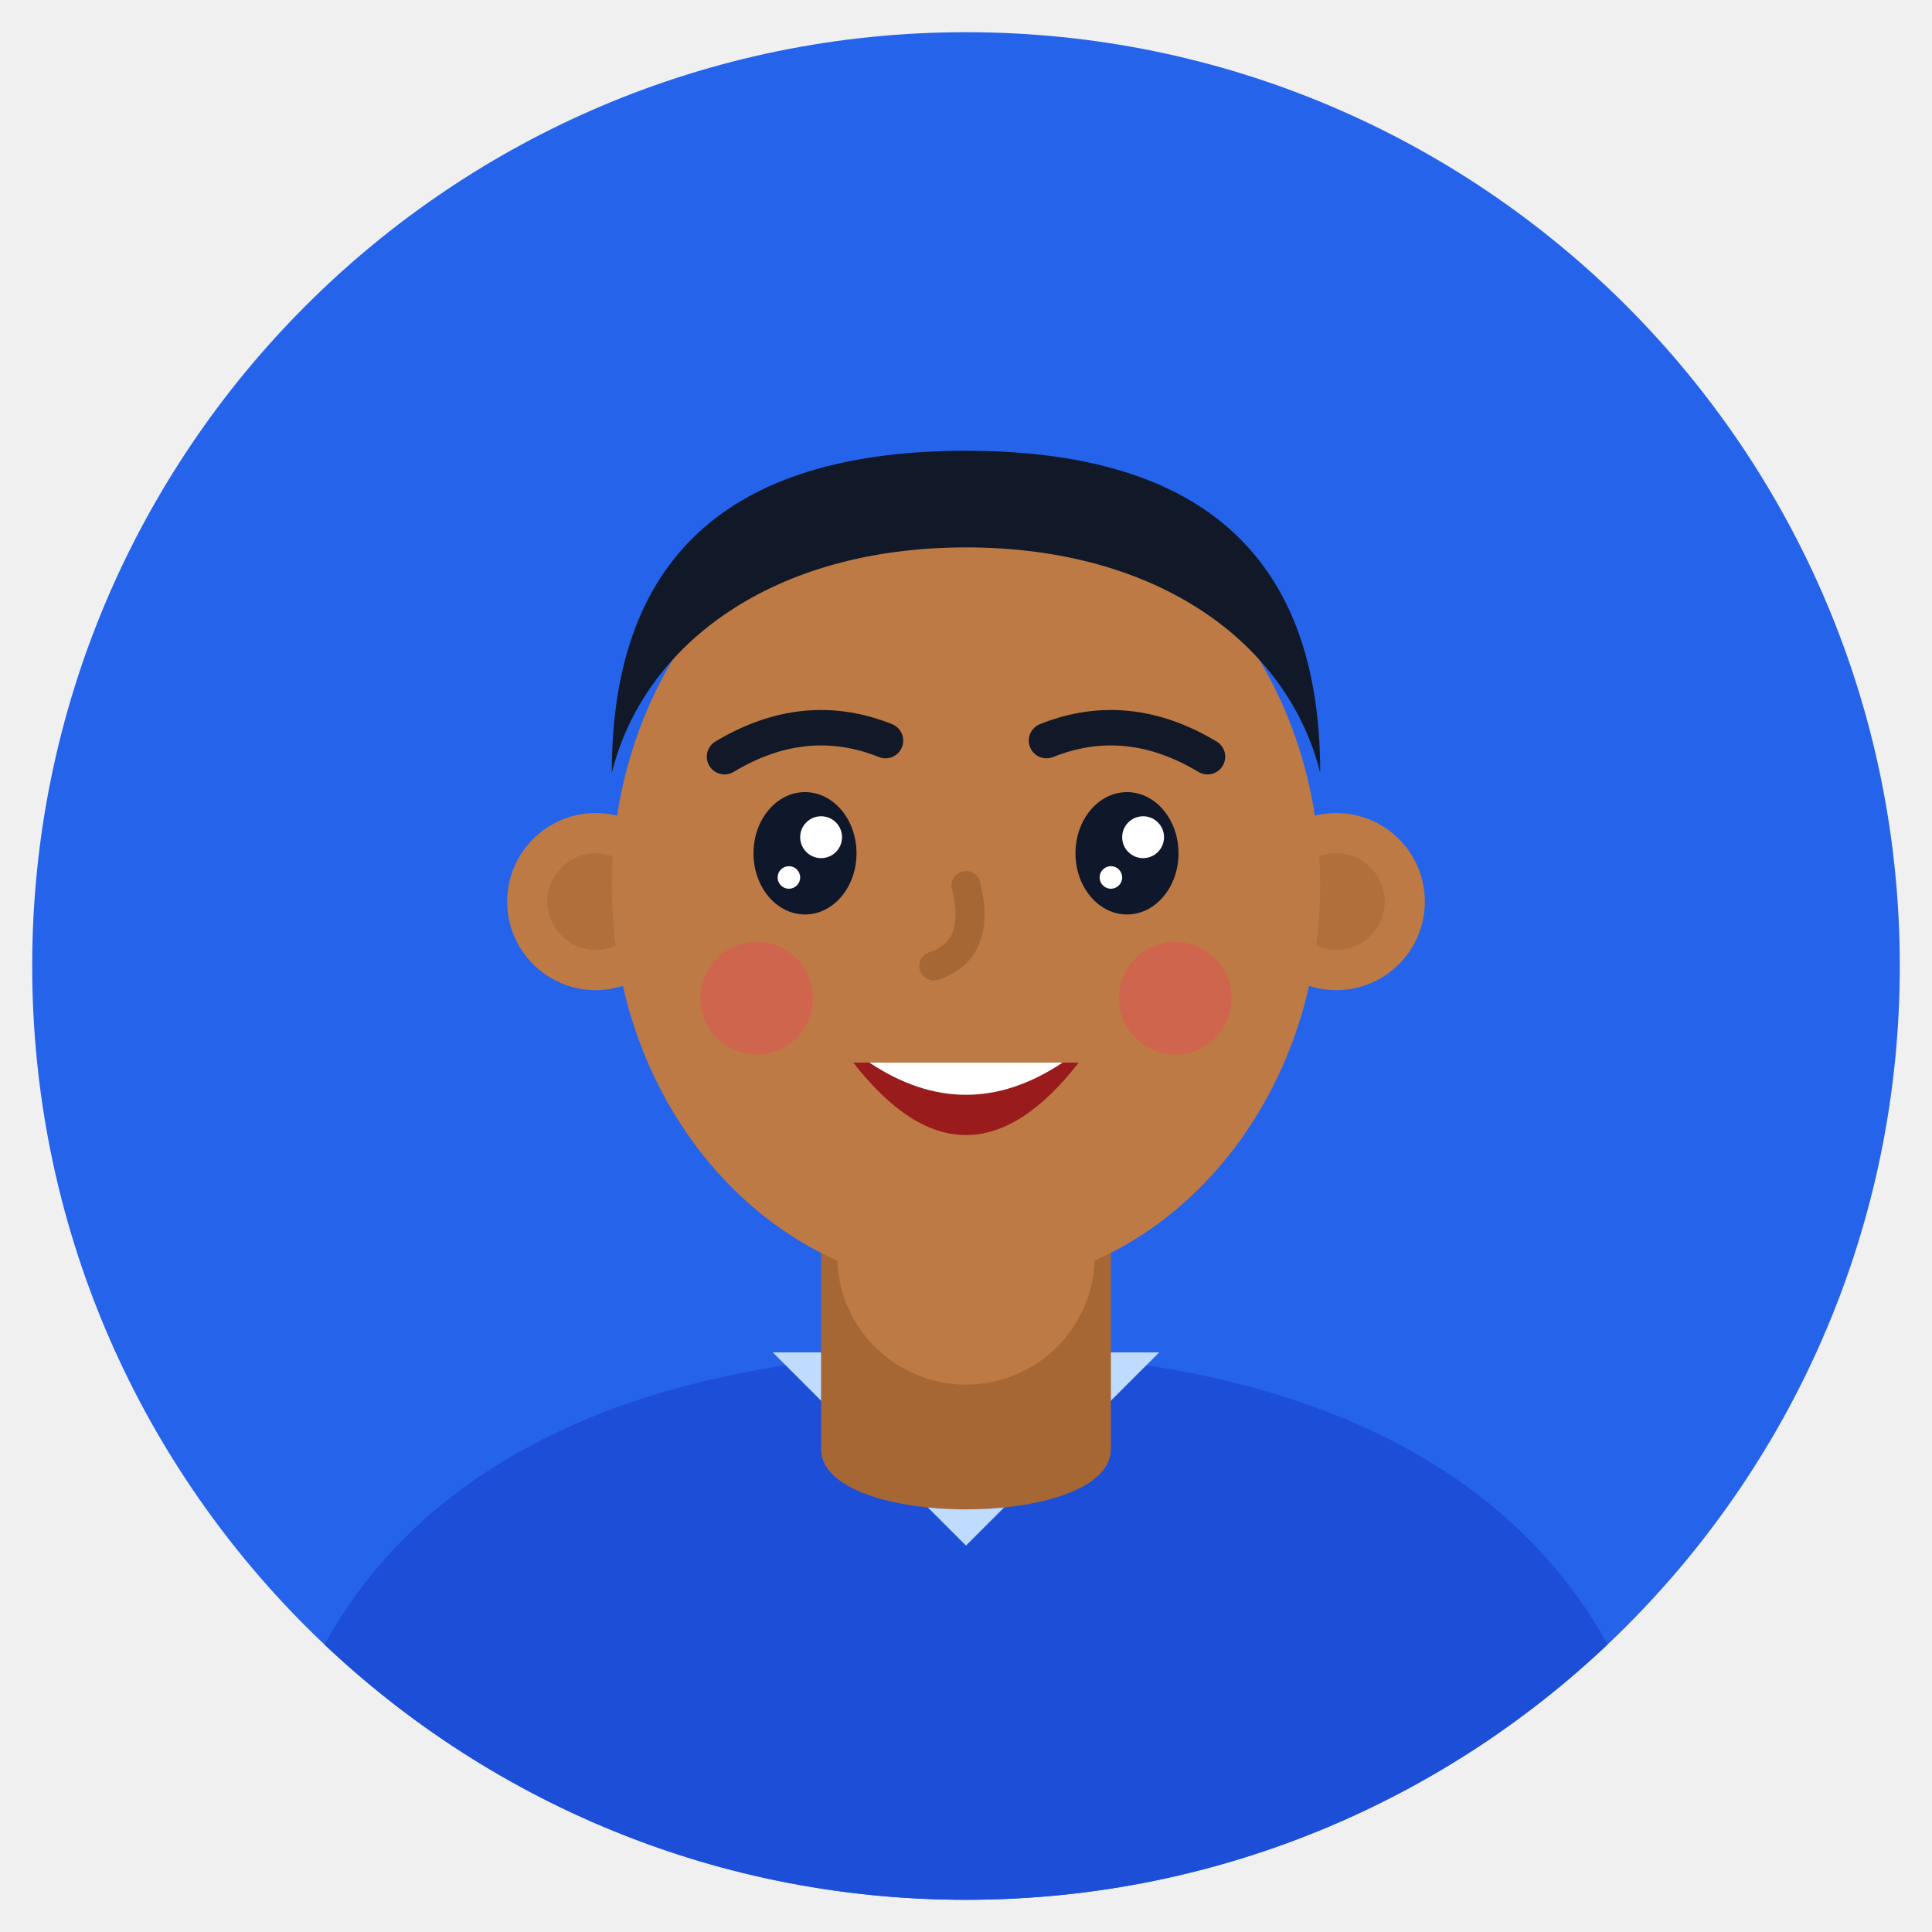
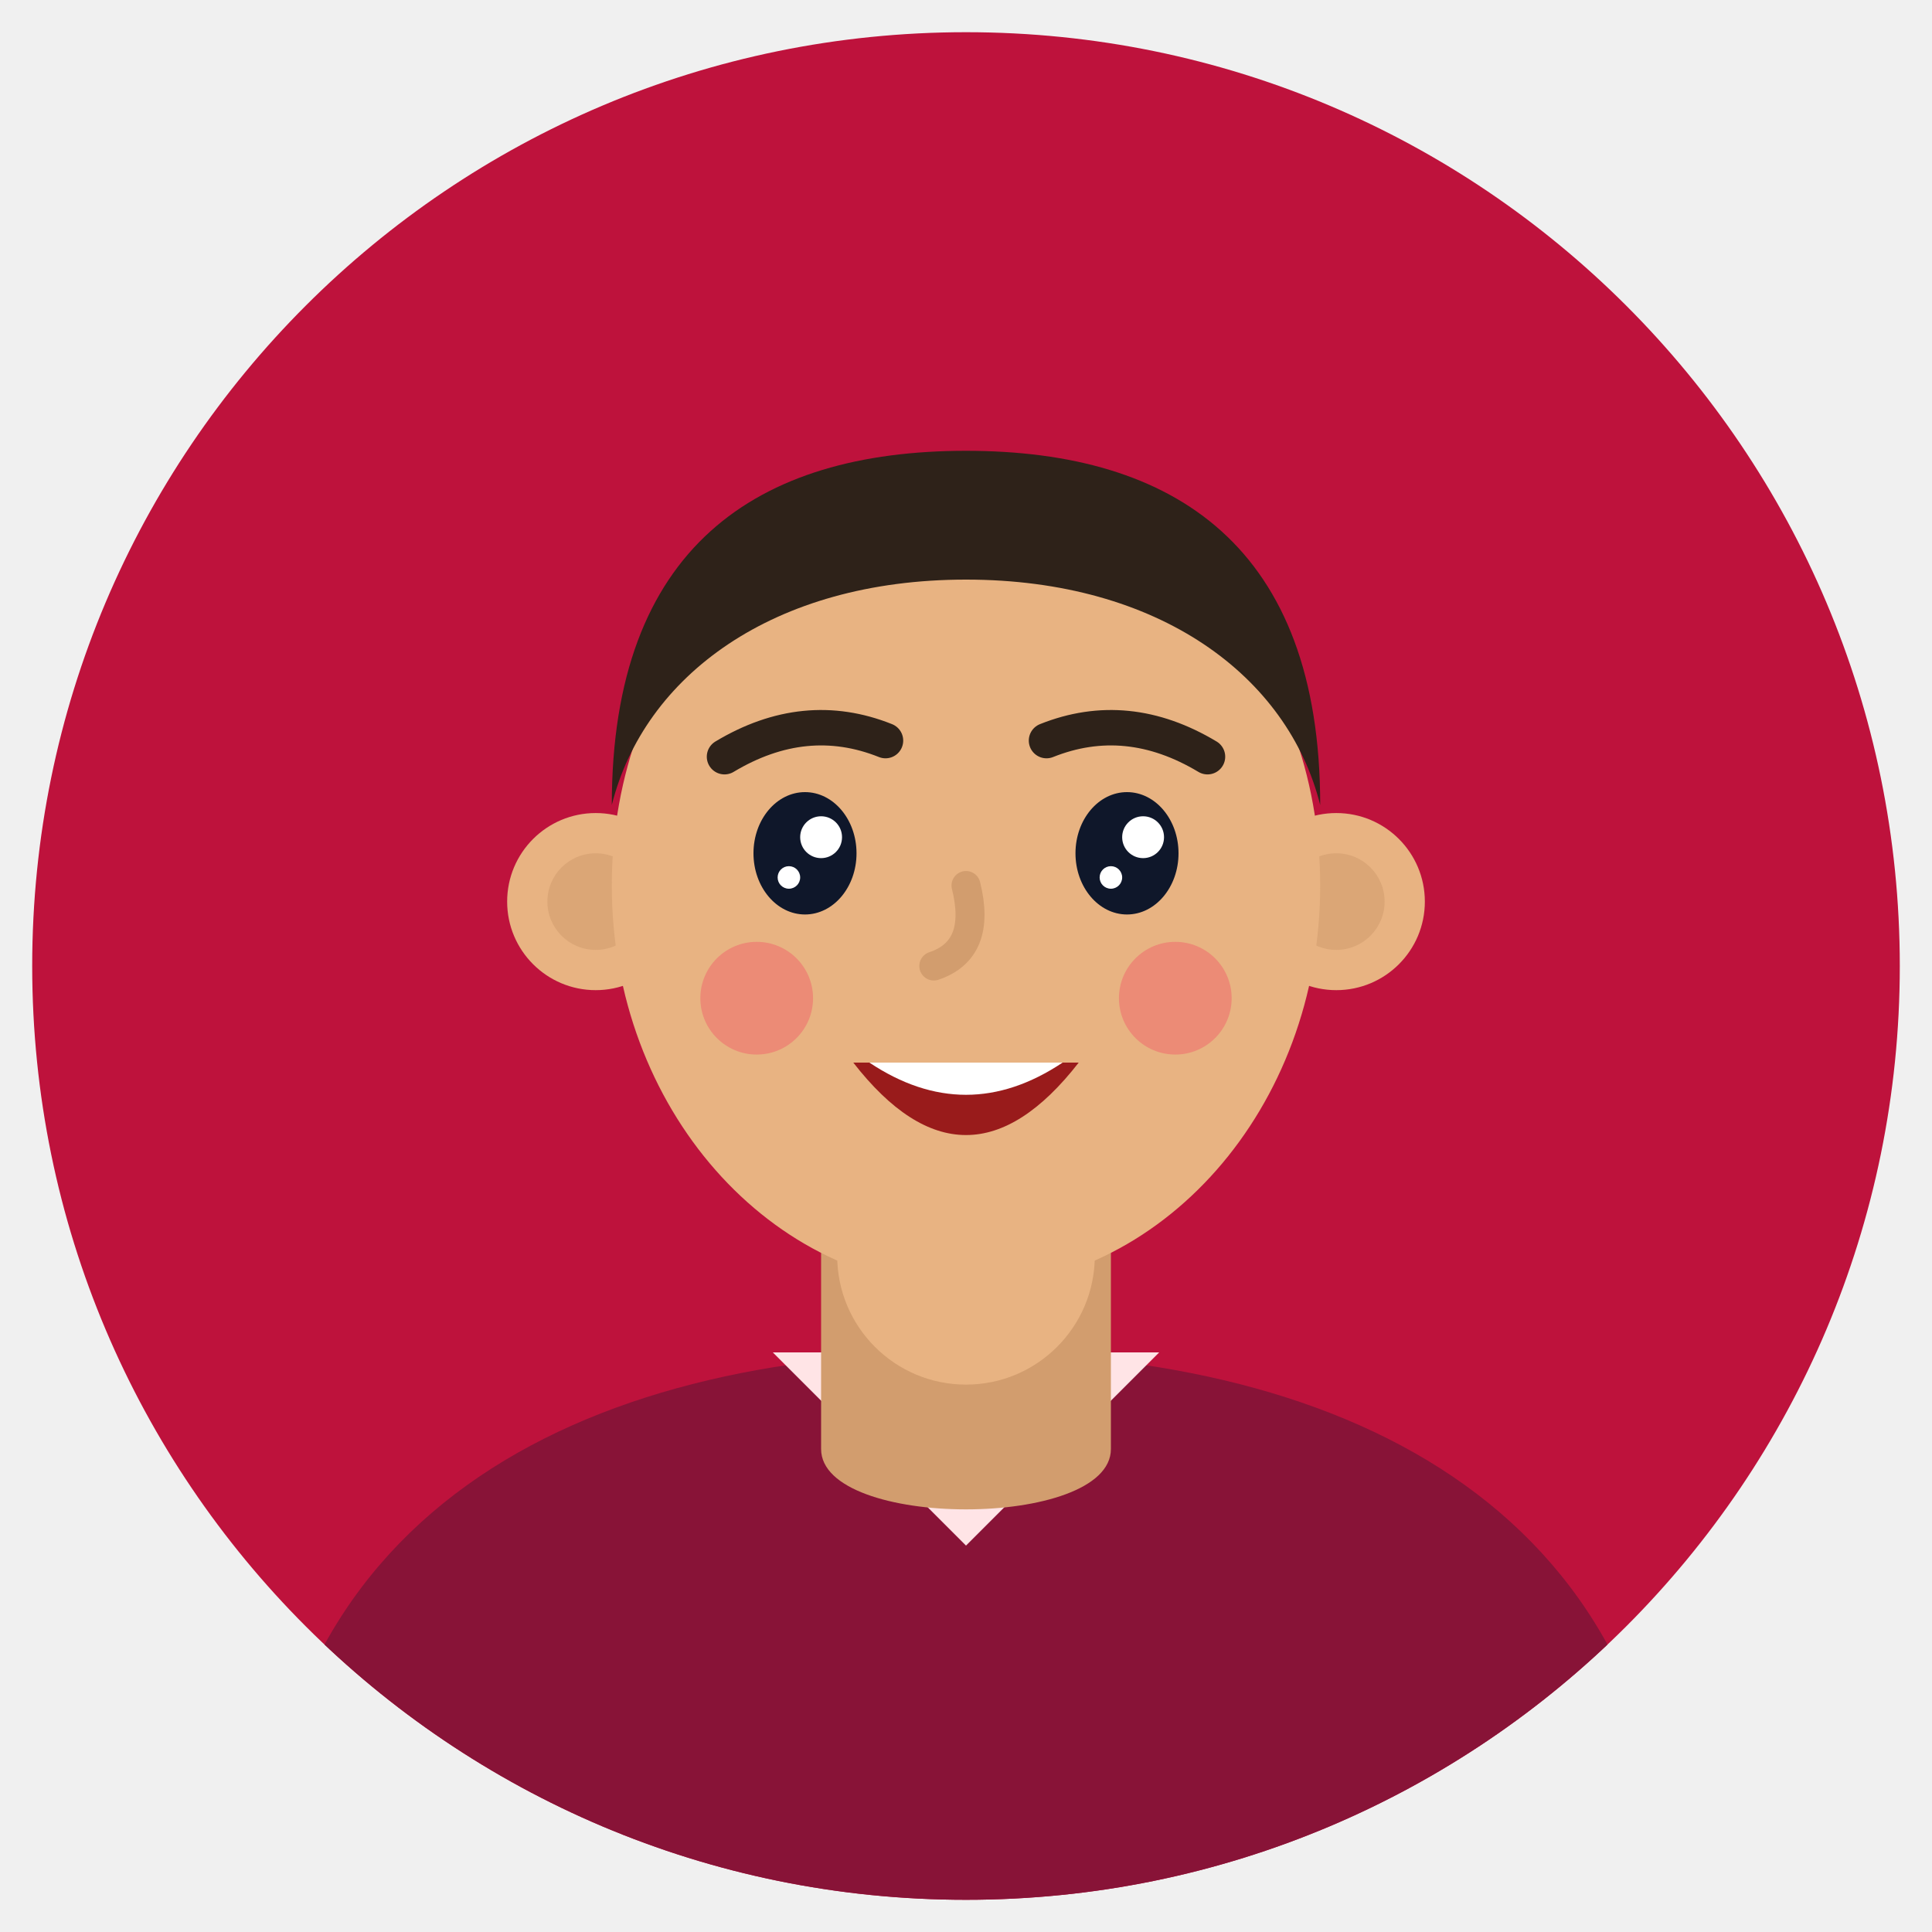
<svg xmlns="http://www.w3.org/2000/svg" viewBox="0 0 120 120" width="100%" height="100%">
-   <circle id="avatar-bg" cx="60" cy="60" r="58" fill="#2563EB" />
+   <circle id="avatar-bg" cx="60" cy="60" r="58" fill="#BE123C" />
  <defs>
-     <clipPath id="clip_avatar_07">
+     <clipPath id="clip_avatar_31">
      <circle cx="60" cy="60" r="58" />
    </clipPath>
  </defs>
-   <g clip-path="url(#clip_avatar_07)">
-     <path d="M16 120 C16 94 36 84 60 84 C84 84 104 94 104 120 Z" fill="#1D4ED8" />
-     <path d="M48 84 L60 96 L72 84 Z" fill="#BFDBFE" />
-     <path d="M52 84 L60 92 L68 84 Z" fill="#1D4ED8" opacity="0.3" />
-     <path d="M51 72 L51 90 C51 95 69 95 69 90 L69 72 Z" fill="#A66735" />
-     <rect x="52" y="70" width="16" height="16" rx="8" fill="#BD7A44" />
-     <circle cx="37" cy="56" r="5.5" fill="#BD7A44" />
-     <circle cx="37" cy="56" r="3" fill="#A66735" opacity="0.6" />
-     <circle cx="83" cy="56" r="5.5" fill="#BD7A44" />
-     <circle cx="83" cy="56" r="3" fill="#A66735" opacity="0.6" />
-     <ellipse cx="60" cy="55" rx="22" ry="25" fill="#BD7A44" />
+   <g clip-path="url(#clip_avatar_31)">
+     <path d="M16 120 C16 94 36 84 60 84 C84 84 104 94 104 120 Z" fill="#881337" />
+     <path d="M48 84 L60 96 L72 84 Z" fill="#FFE4E6" />
+     <path d="M52 84 L60 92 L68 84 Z" fill="#881337" opacity="0.3" />
+     <path d="M51 72 L51 90 C51 95 69 95 69 90 L69 72 Z" fill="#D29D6E" />
+     <rect x="52" y="70" width="16" height="16" rx="8" fill="#E8B382" />
+     <circle cx="37" cy="56" r="5.5" fill="#E8B382" />
+     <circle cx="37" cy="56" r="3" fill="#D29D6E" opacity="0.6" />
+     <circle cx="83" cy="56" r="5.5" fill="#E8B382" />
+     <circle cx="83" cy="56" r="3" fill="#D29D6E" opacity="0.6" />
+     <ellipse cx="60" cy="55" rx="22" ry="25" fill="#E8B382" />
    <circle cx="47" cy="62" r="3.5" fill="#F43F5E" opacity="0.35" />
    <circle cx="73" cy="62" r="3.5" fill="#F43F5E" opacity="0.35" />
-     <path d="M45 47 Q50 44 55 46" stroke="#111827" stroke-width="2.2" stroke-linecap="round" fill="none" />
-     <path d="M65 46 Q70 44 75 47" stroke="#111827" stroke-width="2.2" stroke-linecap="round" fill="none" />
+     <path d="M45 47 Q50 44 55 46" stroke="#2E2219" stroke-width="2.2" stroke-linecap="round" fill="none" />
+     <path d="M65 46 Q70 44 75 47" stroke="#2E2219" stroke-width="2.2" stroke-linecap="round" fill="none" />
    <ellipse cx="50" cy="53" rx="3.2" ry="3.8" fill="#0F172A" />
    <circle cx="51" cy="52" r="1.3" fill="#FFFFFF" />
    <circle cx="49" cy="54.5" r="0.7" fill="#FFFFFF" />
    <ellipse cx="70" cy="53" rx="3.2" ry="3.8" fill="#0F172A" />
    <circle cx="71" cy="52" r="1.3" fill="#FFFFFF" />
    <circle cx="69" cy="54.5" r="0.7" fill="#FFFFFF" />
-     <path d="M60 55 Q61 59 58 60" stroke="#A66735" stroke-width="1.8" stroke-linecap="round" fill="none" />
+     <path d="M60 55 Q61 59 58 60" stroke="#D29D6E" stroke-width="1.8" stroke-linecap="round" fill="none" />
    <path d="M53 66 Q60 75 67 66 Z" fill="#991B1B" />
    <path d="M54 66 Q60 70 66 66 Z" fill="#FFFFFF" />
-     <path d="M38 48 C38 34 46 28 60 28 C74 28 82 34 82 48 C80 40 72 34 60 34 C48 34 40 40 38 48 Z" fill="#111827" />
+     <path d="M38 50 C38 34 47 28 60 28 C73 28 82 34 82 50 C80 42 72 36 60 36 C48 36 40 42 38 50 Z" fill="#2E2219" />
  </g>
</svg>
